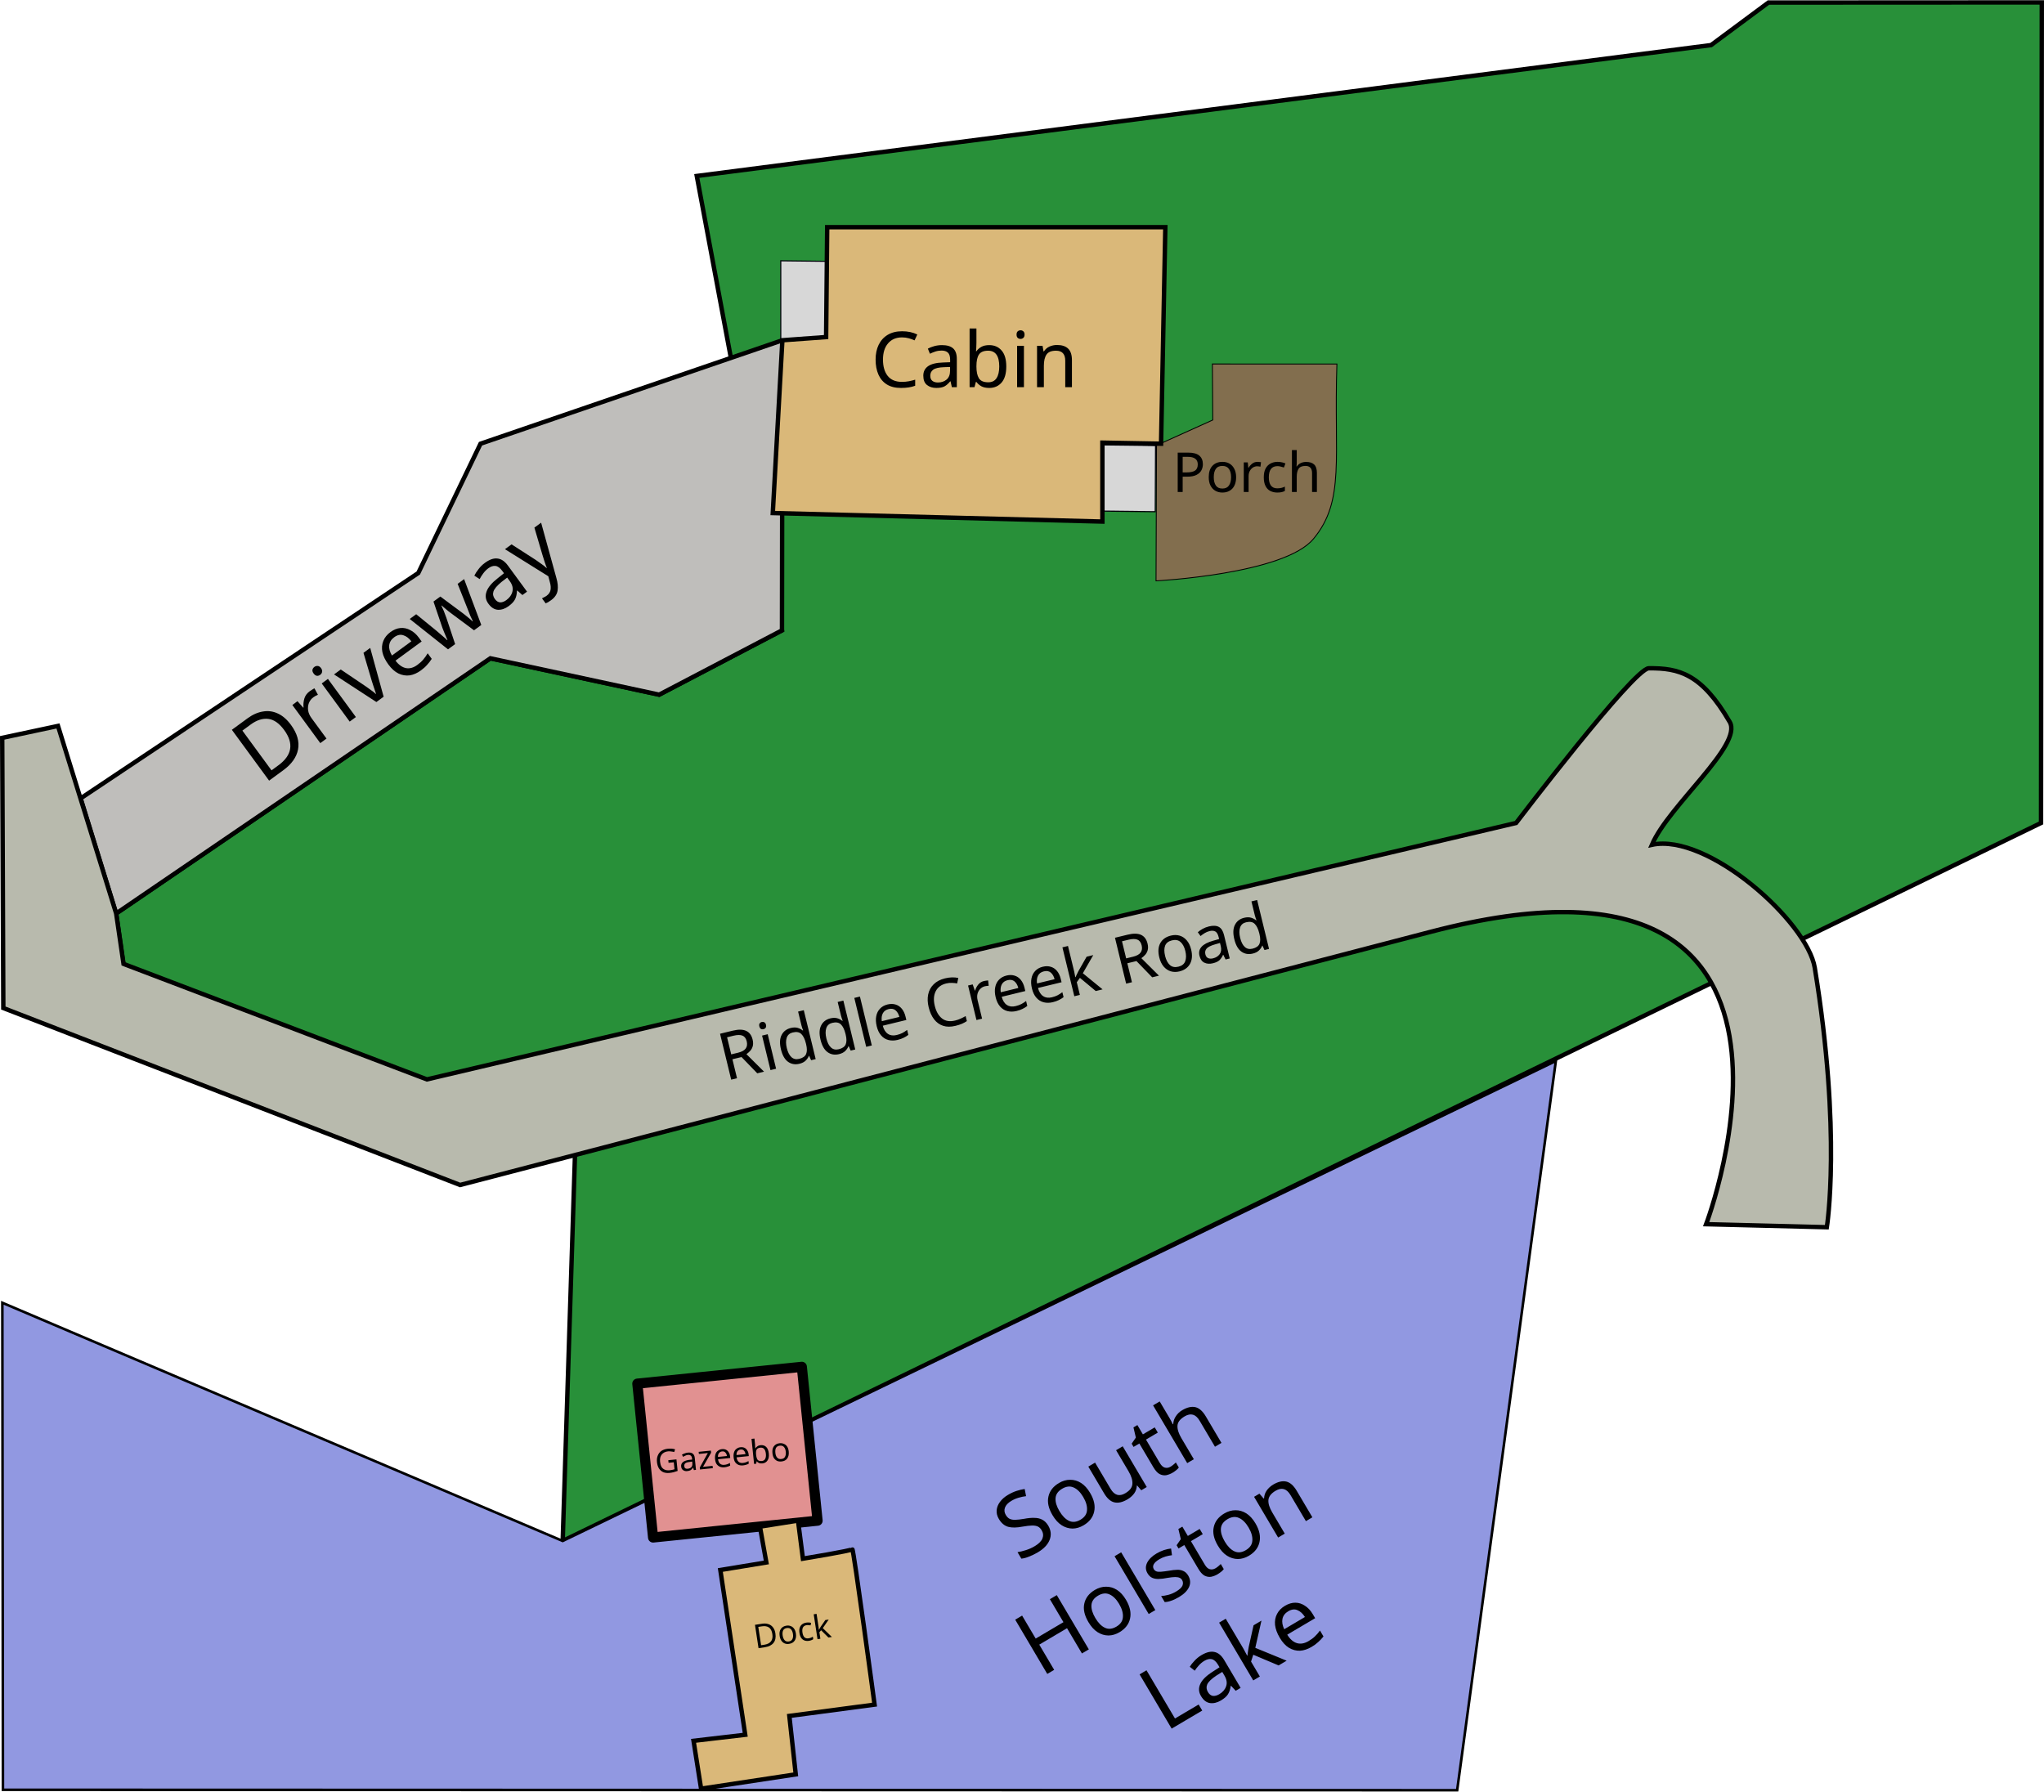
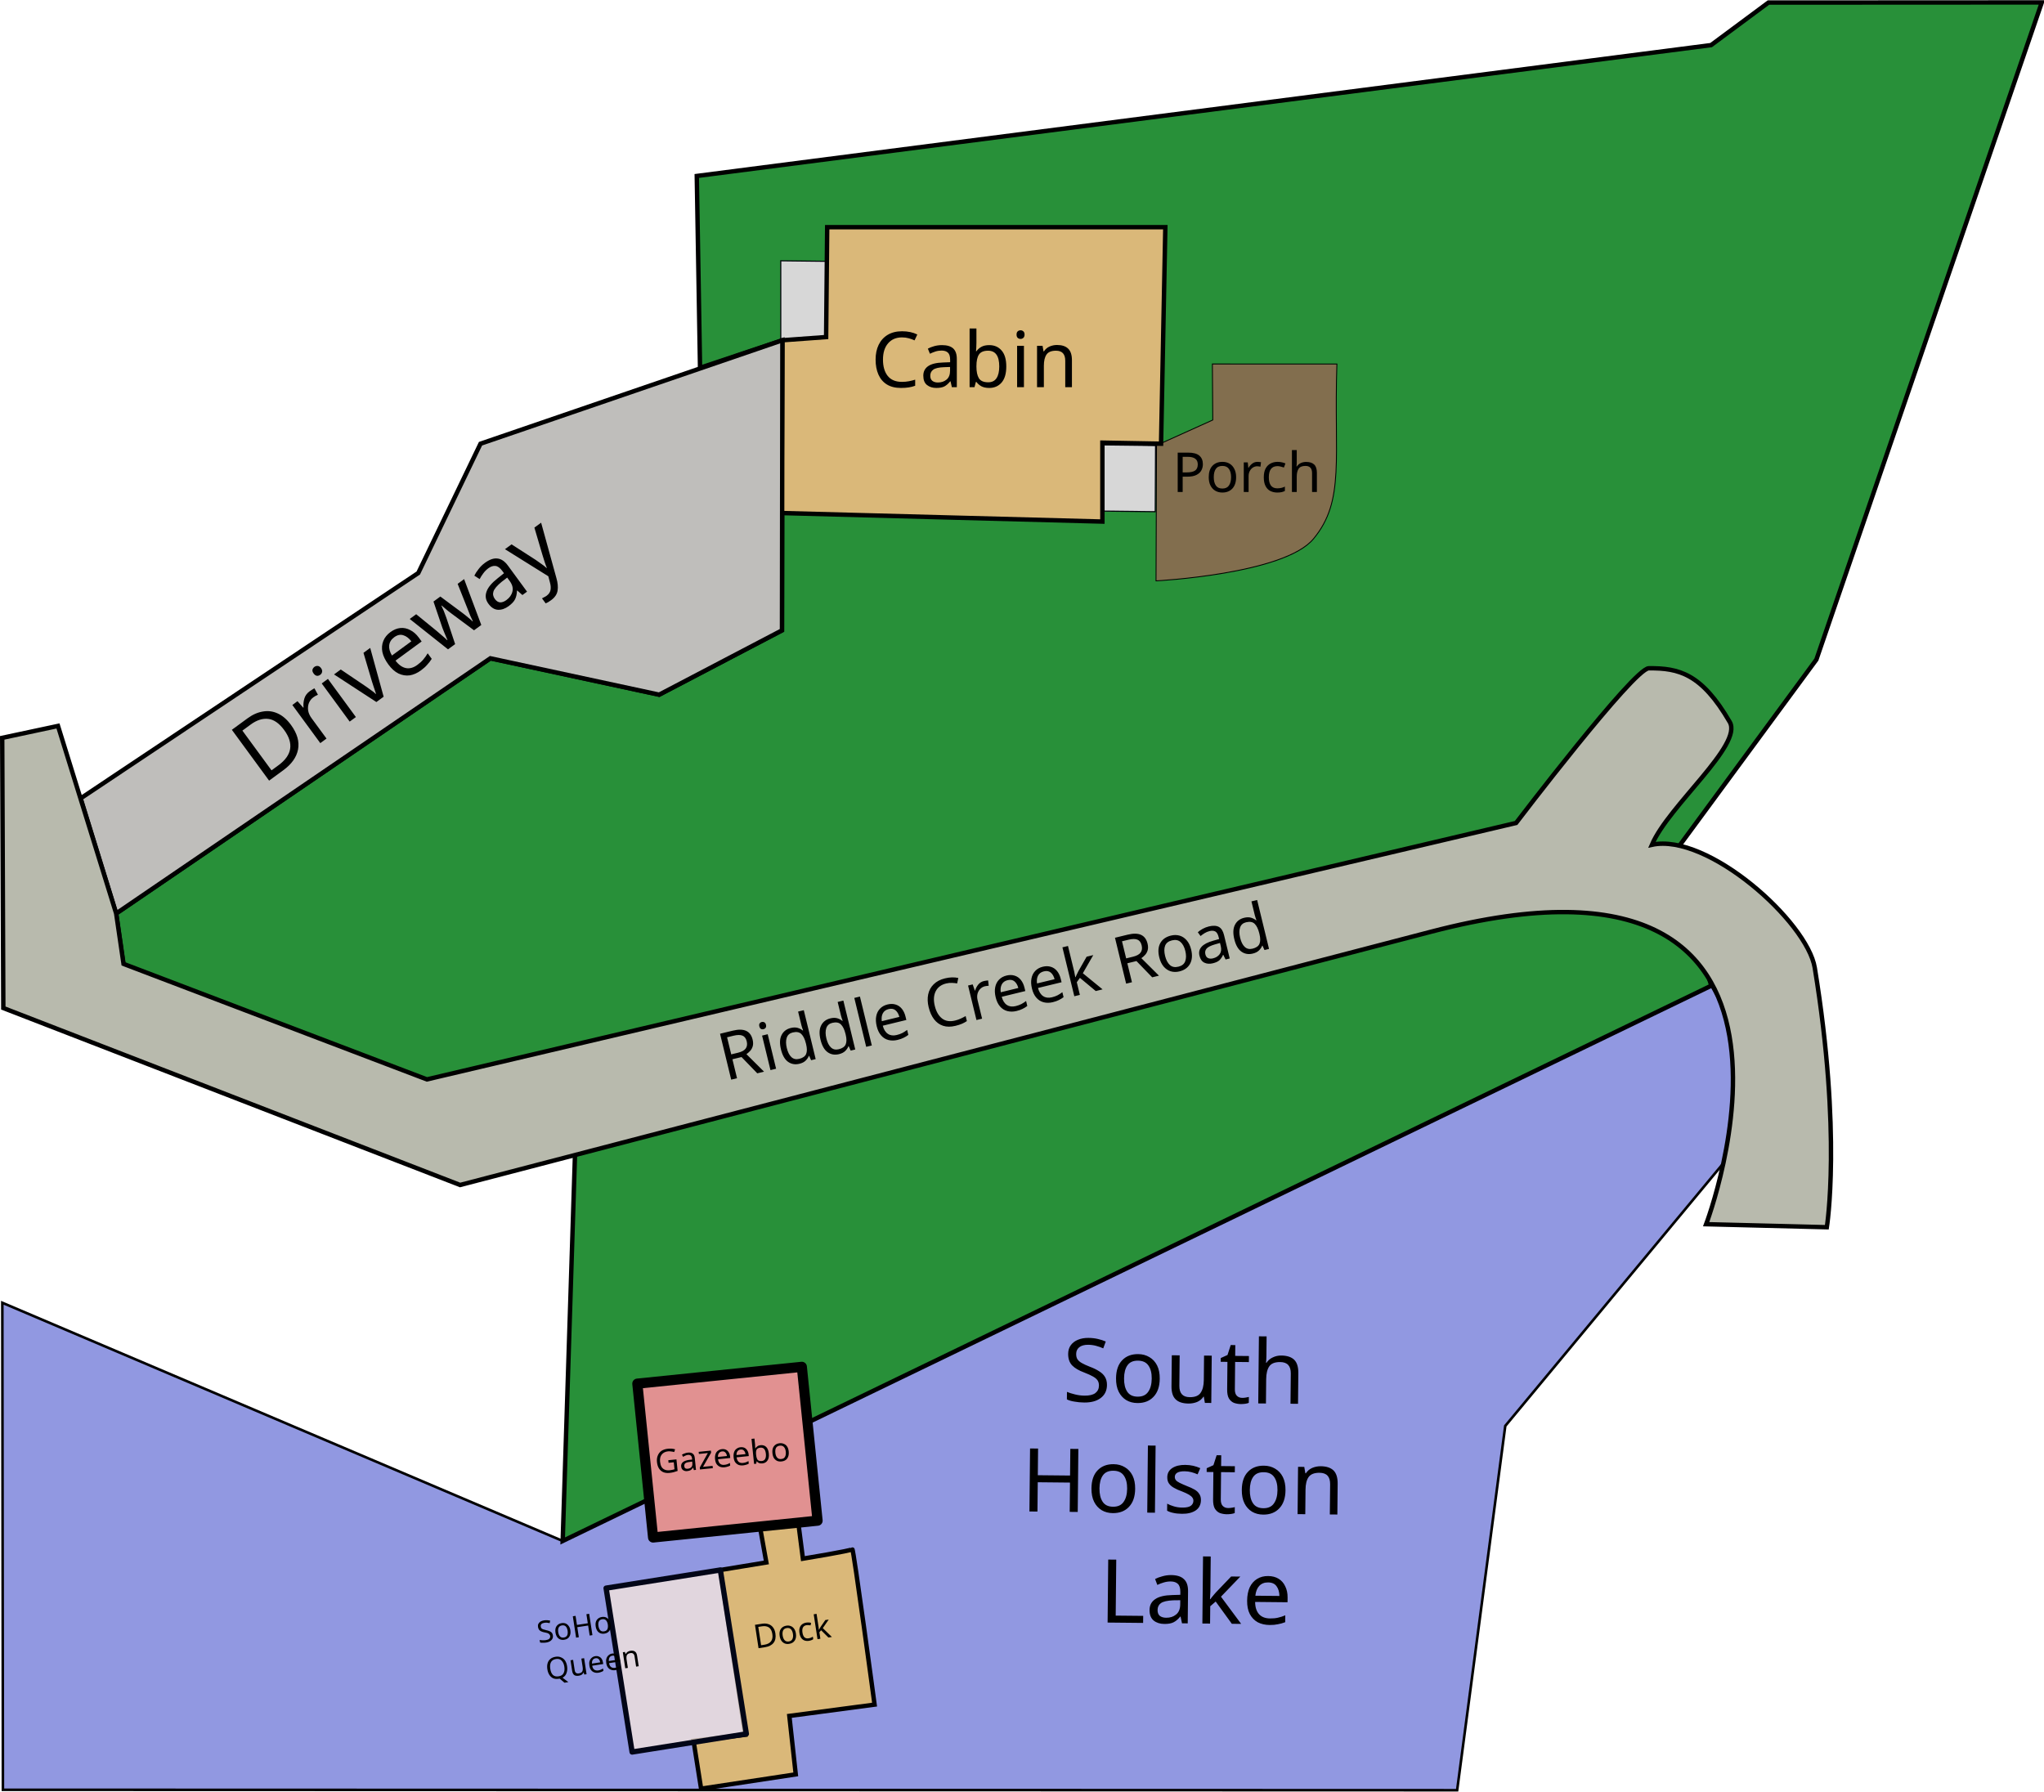
<svg xmlns="http://www.w3.org/2000/svg" xmlns:xlink="http://www.w3.org/1999/xlink" width="100%" height="100%" viewBox="0 0 195.115 171.002" version="1.1" id="665_Riddle_Creek">
  <defs id="defs1282" />
  <g id="property" transform="translate(-15.20612,-1.632789)" style="opacity:1">
-     <path style="display:inline;fill:#289039;fill-opacity:1;fill-rule:evenodd;stroke:#000000;stroke-width:0.421px;stroke-linecap:butt;stroke-linejoin:miter;stroke-opacity:1" d="m 81.719,18.433 8.133,43.379 -11.725,6.139 -16.113,-3.471 -35.719,24.36 1.676,11.772 31.305,8.056 11.083,-5.141 -1.44,45.216 141.119,-68.544 0.072,-78.336 -26.094,0.013 -5.475,4.061 z" id="land">
-       </path>
-     <g id="driveway" class="space">
-       <path id="path5539" d="M 26.295,88.84 62.015,64.48 78.128,67.951 89.852,61.812 89.891,34.116 61.075,43.993 55.134,56.337 22.904,77.851 Z" style="fill:#bfbebb;fill-opacity:1;fill-rule:evenodd;stroke:#000000;stroke-width:0.421px;stroke-linecap:butt;stroke-linejoin:miter;stroke-opacity:1" />
-       <text transform="rotate(-36.23241)" id="text5541" y="85.601" x="-12.84" style="font-style:normal;font-weight:normal;font-size:5.056px;line-height:0%;font-family:sans-serif;letter-spacing:0px;word-spacing:0px;fill:#000000;fill-opacity:1;stroke:none;stroke-width:0.421px;stroke-linecap:butt;stroke-linejoin:miter;stroke-opacity:1" xml:space="preserve">
-         <tspan style="font-size:8.426px;line-height:1.25;font-family:sans-serif;stroke-width:0.421px" y="85.601" x="-12.84" id="tspan5543">Driveway</tspan>
-       </text>
-     </g>
-     <g id="lake">
-       <path style="fill:#9198e1;fill-opacity:1;stroke:#000000;stroke-width:0.246;stroke-linecap:butt;stroke-linejoin:miter;stroke-miterlimit:4;stroke-dasharray:none;stroke-opacity:1" d="m 163.723,102.92 -9.42,69.62 -138.817,-0.042 -0.056,-46.493 53.489,22.738 z" id="path869" />
-       <text transform="rotate(-30.57536)" id="text5541-3" y="187.046" x="37.594" style="font-style:normal;font-weight:normal;font-size:5.056px;line-height:0%;font-family:sans-serif;letter-spacing:0px;word-spacing:0px;display:inline;fill:#000000;fill-opacity:1;stroke:none;stroke-width:0.421px;stroke-linecap:butt;stroke-linejoin:miter;stroke-opacity:1" xml:space="preserve">
-         <tspan style="font-size:8.426px;line-height:1.25;font-family:sans-serif;text-align:center;text-anchor:middle;stroke-width:0.421px" y="187.046" x="37.594" id="tspan5543-6">South</tspan>
-         <tspan style="font-size:8.426px;line-height:1.25;font-family:sans-serif;text-align:center;text-anchor:middle;stroke-width:0.421px" y="197.578" x="37.594" id="tspan889">Holston</tspan>
-         <tspan style="font-size:8.426px;line-height:1.25;font-family:sans-serif;text-align:center;text-anchor:middle;stroke-width:0.421px" y="208.111" x="37.594" id="tspan891">Lake</tspan>
-       </text>
-     </g>
-     <g style="display:inline" id="road" transform="matrix(0.421311,0,0,0.421311,97.96933,29.89238)">
-       <path id="path5807" d="m -183.303,97.419 13.182,42.495 1.672,11.424 68.737,26.173 246.772,-58.104 c 0,0 26.667,-35.023 30.069,-35.054 6.793,-0.063 11.973,1.203 18.342,12.171 3.023,5.206 -13.842,18.94 -17.638,27.825 12.61,-2.736 35.188,17.405 36.901,27.87 6.152,37.597 2.734,58.788 2.734,58.788 l -27.343,-0.684 c 0,0 34.808,-91.615 -62.206,-66.307 l -220.112,57.421 -103.497,-40.097 -0.25,-61.221 z" style="fill:#b8baad;fill-opacity:1;fill-rule:evenodd;stroke:#000000;stroke-width:1px;stroke-linecap:butt;stroke-linejoin:miter;stroke-opacity:1" />
-       <text transform="rotate(-13.66259)" id="text5809" y="165.273" x="-73.297" style="font-style:normal;font-weight:normal;line-height:0%;font-family:sans-serif;letter-spacing:0px;word-spacing:0px;fill:#000000;fill-opacity:1;stroke:none;stroke-width:1px;stroke-linecap:butt;stroke-linejoin:miter;stroke-opacity:1" xml:space="preserve">
-         <tspan style="font-size:15px;line-height:1.25;font-family:sans-serif" y="165.273" x="-73.297" id="tspan5811">Riddle Creek Road</tspan>
-       </text>
-     </g>
-     <g id="porch" transform="matrix(0.421311,0,0,0.421311,97.14604,32.15545)" style="display:inline" class="space">
-       <path id="path3789" d="m 67.549,28.471 12.748,-5.749 -0.091,-12.692 28.212,0.011 c -0.722,21.295 1.925,30.906 -5.321,39.624 -6.659,8.012 -35.661,9.51 -35.661,9.51 z" style="display:inline;fill:#826e4e;fill-opacity:1;stroke:#000000;stroke-width:0.2;stroke-linecap:butt;stroke-linejoin:miter;stroke-miterlimit:4;stroke-dasharray:none;stroke-opacity:1" />
-       <text xml:space="preserve" style="font-style:normal;font-weight:normal;line-height:0%;font-family:sans-serif;letter-spacing:0px;word-spacing:0px;display:inline;fill:#000000;fill-opacity:1;stroke:none;stroke-width:1px;stroke-linecap:butt;stroke-linejoin:miter;stroke-opacity:1" x="71.129" y="39.036" id="text5439">
-         <tspan id="tspan5441" x="71.129" y="39.036" style="font-size:12.5px;line-height:1.25;font-family:sans-serif">Porch</tspan>
-       </text>
-     </g>
-     <g xlink:href="floorplan.svg" class="parent" id="g874">
-       <path style="display:inline;fill:#d7d7d7;stroke:#000009;stroke-width:0.105;stroke-miterlimit:4;stroke-dasharray:none;stroke-opacity:1" d="m 89.737,26.53 0,23.54 35.744,0.413 0.032,-6.32 -28.856,-0.333 -0.082,-17.221 z" id="patio" />
-       <g style="display:inline" id="building" transform="matrix(0.421311,0,0,0.421311,97.55769,31.02391)">
-         <path id="path5456" d="m -18.198,7.339 -2.175,39.152 74.68,1.933 V 30.54 L 67.599,30.782 68.566,-18.279 H -8.047 L -8.289,6.614 Z" style="fill:#dab879;fill-opacity:1;fill-rule:evenodd;stroke:#000000;stroke-width:1px;stroke-linecap:butt;stroke-linejoin:miter;stroke-opacity:1" />
-         <text id="text5458" y="17.973" x="1.861" style="font-style:normal;font-weight:normal;line-height:0%;font-family:sans-serif;letter-spacing:0px;word-spacing:0px;fill:#000000;fill-opacity:1;stroke:none;stroke-width:1px;stroke-linecap:butt;stroke-linejoin:miter;stroke-opacity:1" xml:space="preserve">
-           <tspan style="font-size:17.5px;line-height:1.25;font-family:sans-serif" y="17.973" x="1.861" id="tspan5460">Cabin</tspan>
+     <g id="layer114" style="display:inline">
+       <g id="lake" style="opacity:1">
+         <path style="fill:#9198e1;fill-opacity:1;stroke:#000000;stroke-width:0.246;stroke-linecap:butt;stroke-linejoin:miter;stroke-miterlimit:4;stroke-dasharray:none;stroke-opacity:1" d="m 178.567,95.732 3.581,6.348 -0.983,8.859 -22.269,26.821 -4.595,34.779 -138.817,-0.042 -0.056,-46.493 53.489,22.738 z" id="path869" />
+         <text transform="rotate(0.5677888)" id="text5541-3" y="134.263" x="136.779" style="font-style:normal;font-weight:normal;font-size:5.056px;line-height:0%;font-family:sans-serif;letter-spacing:0px;word-spacing:0px;display:inline;fill:#000000;fill-opacity:1;stroke:none;stroke-width:0.421px;stroke-linecap:butt;stroke-linejoin:miter;stroke-opacity:1" xml:space="preserve">
+           <tspan style="font-size:8.426px;line-height:1.25;font-family:sans-serif;text-align:center;text-anchor:middle;stroke-width:0.421px" y="134.263" x="136.779" id="tspan5543-6">South</tspan>
+           <tspan style="font-size:8.426px;line-height:1.25;font-family:sans-serif;text-align:center;text-anchor:middle;stroke-width:0.421px" y="144.796" x="136.779" id="tspan889">Holston</tspan>
+           <tspan style="font-size:8.426px;line-height:1.25;font-family:sans-serif;text-align:center;text-anchor:middle;stroke-width:0.421px" y="155.329" x="136.779" id="tspan891">Lake</tspan>
        </text>
      </g>
    </g>
-     <g id="gazeebo" class="space">
-       <rect transform="rotate(-5.839382)" y="140.768" x="62.046" height="14.764" width="15.783" id="rect5402" style="fill:#e19191;fill-opacity:1;fill-rule:nonzero;stroke:#000000;stroke-width:0.969;stroke-linejoin:round;stroke-miterlimit:4;stroke-dasharray:none;stroke-opacity:1" />
-       <text transform="rotate(-5.839382)" id="text5404" y="149.525" x="62.962" style="font-style:normal;font-weight:normal;font-size:5.056px;line-height:0%;font-family:sans-serif;letter-spacing:0px;word-spacing:0px;fill:#000000;fill-opacity:1;stroke:none;stroke-width:0.169;stroke-linecap:butt;stroke-linejoin:miter;stroke-miterlimit:4;stroke-dasharray:none;stroke-opacity:1" xml:space="preserve">
-         <tspan style="font-size:3.16px;line-height:1.25;font-family:sans-serif;stroke-width:0.169;stroke-miterlimit:4;stroke-dasharray:none" y="149.525" x="62.962" id="tspan5406">Gazeebo</tspan>
-       </text>
+     <g id="layer108">
+       <g id="layer113" style="display:inline">
+         <path style="display:inline;opacity:1;fill:#289039;fill-opacity:1;fill-rule:evenodd;stroke:#000000;stroke-width:0.421px;stroke-linecap:butt;stroke-linejoin:miter;stroke-opacity:1" d="m 81.719,18.433 0.311,18.311 7.86,-2.627 -0.038,27.696 -11.725,6.139 -16.113,-3.471 -35.719,24.36 1.676,11.772 31.305,8.056 11.083,-5.141 -1.44,45.216 109.648,-53.012 -3.884,-12.224 13.911,-18.908 21.517,-62.736 -26.094,0.013 -5.475,4.061 z" id="land">
+           </path>
+       </g>
+       <g id="layer109">
+         <g id="porch" transform="matrix(0.421311,0,0,0.421311,97.14604,32.15545)" style="display:inline;opacity:1" class="space">
+           <path id="path3789" d="m 67.549,28.471 12.748,-5.749 -0.091,-12.692 28.212,0.011 c -0.722,21.295 1.925,30.906 -5.321,39.624 -6.659,8.012 -35.661,9.51 -35.661,9.51 z" style="display:inline;fill:#826e4e;fill-opacity:1;stroke:#000000;stroke-width:0.2;stroke-linecap:butt;stroke-linejoin:miter;stroke-miterlimit:4;stroke-dasharray:none;stroke-opacity:1" />
+           <text xml:space="preserve" style="font-style:normal;font-weight:normal;line-height:0%;font-family:sans-serif;letter-spacing:0px;word-spacing:0px;display:inline;fill:#000000;fill-opacity:1;stroke:none;stroke-width:1px;stroke-linecap:butt;stroke-linejoin:miter;stroke-opacity:1" x="71.129" y="39.036" id="text5439">
+             <tspan id="tspan5441" x="71.129" y="39.036" style="font-size:12.5px;line-height:1.25;font-family:sans-serif">Porch</tspan>
+           </text>
+         </g>
+       </g>
+       <g id="layer110">
+         <g xlink:href="floorplan.svg" style="opacity:1" class="parent" id="cabin">
+           <path style="display:inline;fill:#d7d7d7;stroke:#000009;stroke-width:0.105;stroke-miterlimit:4;stroke-dasharray:none;stroke-opacity:1" d="m 89.737,26.53 v 23.54 l 35.744,0.413 0.032,-6.32 -28.856,-0.333 -0.082,-17.221 z" id="patio" />
+           <g style="display:inline" id="building" transform="matrix(0.421311,0,0,0.421311,97.55769,31.02391)">
+             <path id="path5456" d="m -18.198,7.339 -0.167,39.152 72.671,1.933 V 30.54 L 67.599,30.782 68.566,-18.279 H -8.047 L -8.289,6.614 Z" style="fill:#dab879;fill-opacity:1;fill-rule:evenodd;stroke:#000000;stroke-width:1px;stroke-linecap:butt;stroke-linejoin:miter;stroke-opacity:1" />
+             <text id="text5458" y="17.973" x="1.861" style="font-style:normal;font-weight:normal;line-height:0%;font-family:sans-serif;letter-spacing:0px;word-spacing:0px;fill:#000000;fill-opacity:1;stroke:none;stroke-width:1px;stroke-linecap:butt;stroke-linejoin:miter;stroke-opacity:1" xml:space="preserve">
+               <tspan style="font-size:17.5px;line-height:1.25;font-family:sans-serif" y="17.973" x="1.861" id="tspan5460">Cabin</tspan>
+             </text>
+           </g>
+         </g>
+       </g>
+       <g id="layer111">
+         <g id="driveway" class="space" style="opacity:1">
+           <path id="path5539" d="M 26.295,88.84 62.015,64.48 78.128,67.951 89.852,61.812 89.891,34.116 61.075,43.993 55.134,56.337 22.904,77.851 Z" style="fill:#bfbebb;fill-opacity:1;fill-rule:evenodd;stroke:#000000;stroke-width:0.421px;stroke-linecap:butt;stroke-linejoin:miter;stroke-opacity:1" />
+           <text transform="rotate(-36.23241)" id="text5541" y="85.601" x="-12.84" style="font-style:normal;font-weight:normal;font-size:5.056px;line-height:0%;font-family:sans-serif;letter-spacing:0px;word-spacing:0px;fill:#000000;fill-opacity:1;stroke:none;stroke-width:0.421px;stroke-linecap:butt;stroke-linejoin:miter;stroke-opacity:1" xml:space="preserve">
+             <tspan style="font-size:8.426px;line-height:1.25;font-family:sans-serif;stroke-width:0.421px" y="85.601" x="-12.84" id="tspan5543">Driveway</tspan>
+           </text>
+         </g>
+       </g>
+       <g id="layer115">
+         <g id="layer117">
+           <g transform="matrix(0.421311,0,0,0.421311,97.55769,31.02389)" style="opacity:1;display:inline" id="dock" class="space">
+             <path id="path5413" d="m -23.349,271.268 0.619,8.223 -10.544,0.639 1.811,37.72 -11.785,0.169 0.596,10.969 21.666,-1.048 -0.098,-13.323 19.472,-0.585 c 0,0 -1.144,-35.848 -1.434,-35.535 -0.29,0.314 -11.353,0.986 -11.353,0.986 l -0.227,-8.698 z" style="display:inline;fill:#dab879;fill-opacity:1;fill-rule:evenodd;stroke:#000000;stroke-width:1px;stroke-linecap:butt;stroke-linejoin:miter;stroke-miterlimit:4;stroke-dasharray:none;stroke-opacity:1" transform="rotate(-5.839381,24.69544,273.0977)" />
+             <text xml:space="preserve" style="font-style:normal;font-weight:normal;line-height:0%;font-family:sans-serif;letter-spacing:0px;word-spacing:0px;display:inline;fill:#000000;fill-opacity:1;stroke:none;stroke-width:0.4;stroke-linecap:butt;stroke-linejoin:miter;stroke-miterlimit:4;stroke-dasharray:none;stroke-opacity:1" x="-69.999" y="296.65" id="text5404-3" transform="rotate(-8.699581)">
+               <tspan id="tspan5406-6" x="-69.999" y="296.65" style="font-size:7.5px;line-height:1.25;font-family:sans-serif;stroke-width:0.4;stroke-miterlimit:4;stroke-dasharray:none">Dock</tspan>
+             </text>
+           </g>
+         </g>
+         <g id="layer118">
+           <g id="soho-queen" class="space" style="opacity:1">
+             <rect style="fill:#ffeddd;fill-opacity:0.73;stroke:#020617;stroke-width:0.507;stroke-linecap:round;stroke-linejoin:round" id="rect729" width="11.041" height="15.842" x="48.135" y="162.806" transform="rotate(-9.019607)" />
+             <text xml:space="preserve" style="font-style:normal;font-weight:normal;font-size:4.617px;line-height:0%;font-family:sans-serif;letter-spacing:0px;word-spacing:0px;display:inline;opacity:1;fill:#000000;fill-opacity:1;stroke:none;stroke-width:0.154;stroke-linecap:butt;stroke-linejoin:miter;stroke-miterlimit:4;stroke-dasharray:none;stroke-opacity:1" x="54.494" y="166.771" id="text5404-3-6" transform="rotate(-8.699581)">
+               <tspan id="tspan5406-6-7" x="54.494" y="166.771" style="font-size:2.885px;line-height:1.25;font-family:sans-serif;text-align:center;text-anchor:middle;stroke-width:0.154;stroke-miterlimit:4;stroke-dasharray:none">SoHo</tspan>
+               <tspan x="54.494" y="170.377" style="font-size:2.885px;line-height:1.25;font-family:sans-serif;text-align:center;text-anchor:middle;stroke-width:0.154;stroke-miterlimit:4;stroke-dasharray:none" id="tspan749">Queen</tspan>
+             </text>
+           </g>
+         </g>
+       </g>
+       <g id="layer116">
+         <g id="gazeebo" class="space" style="opacity:1">
+           <rect transform="rotate(-5.839382)" y="140.768" x="62.046" height="14.764" width="15.783" id="rect5402" style="fill:#e19191;fill-opacity:1;fill-rule:nonzero;stroke:#000000;stroke-width:0.969;stroke-linejoin:round;stroke-miterlimit:4;stroke-dasharray:none;stroke-opacity:1" />
+           <text transform="rotate(-5.839382)" id="text5404" y="149.525" x="62.962" style="font-style:normal;font-weight:normal;font-size:5.056px;line-height:0%;font-family:sans-serif;letter-spacing:0px;word-spacing:0px;fill:#000000;fill-opacity:1;stroke:none;stroke-width:0.169;stroke-linecap:butt;stroke-linejoin:miter;stroke-miterlimit:4;stroke-dasharray:none;stroke-opacity:1" xml:space="preserve">
+             <tspan style="font-size:3.16px;line-height:1.25;font-family:sans-serif;stroke-width:0.169;stroke-miterlimit:4;stroke-dasharray:none" y="149.525" x="62.962" id="tspan5406">Gazeebo</tspan>
+           </text>
+         </g>
+       </g>
    </g>
-     <g transform="matrix(0.421311,0,0,0.421311,97.55769,31.0239)" style="display:inline" id="dock" class="space">
-       <path id="path5413" d="m -23.349,271.268 0.619,8.223 -10.544,0.639 1.811,37.72 -11.785,0.169 0.596,10.969 21.666,-1.048 -0.098,-13.323 19.472,-0.585 c 0,0 -1.144,-35.848 -1.434,-35.535 -0.29,0.314 -11.353,0.986 -11.353,0.986 l -0.227,-8.698 z" style="display:inline;fill:#dab879;fill-opacity:1;fill-rule:evenodd;stroke:#000000;stroke-width:1px;stroke-linecap:butt;stroke-linejoin:miter;stroke-miterlimit:4;stroke-dasharray:none;stroke-opacity:1" transform="rotate(-5.839381,24.69544,273.0977)" />
-       <text xml:space="preserve" style="font-style:normal;font-weight:normal;line-height:0%;font-family:sans-serif;letter-spacing:0px;word-spacing:0px;display:inline;fill:#000000;fill-opacity:1;stroke:none;stroke-width:0.4;stroke-linecap:butt;stroke-linejoin:miter;stroke-miterlimit:4;stroke-dasharray:none;stroke-opacity:1" x="-69.999" y="296.65" id="text5404-3" transform="rotate(-8.699581)">
-         <tspan id="tspan5406-6" x="-69.999" y="296.65" style="font-size:7.5px;line-height:1.25;font-family:sans-serif;stroke-width:0.4;stroke-miterlimit:4;stroke-dasharray:none">Dock</tspan>
-       </text>
+     <g id="layer112">
+       <g style="opacity:1;display:inline" id="road" transform="matrix(0.421311,0,0,0.421311,97.96933,29.89238)">
+         <path id="path5807" d="m -183.303,97.419 13.182,42.495 1.672,11.424 68.737,26.173 246.772,-58.104 c 0,0 26.667,-35.023 30.069,-35.054 6.793,-0.063 11.973,1.203 18.342,12.171 3.023,5.206 -13.842,18.94 -17.638,27.825 12.61,-2.736 35.188,17.405 36.901,27.87 6.152,37.597 2.734,58.788 2.734,58.788 l -27.343,-0.684 c 0,0 34.808,-91.615 -62.206,-66.307 l -220.112,57.421 -103.497,-40.097 -0.25,-61.221 z" style="fill:#b8baad;fill-opacity:1;fill-rule:evenodd;stroke:#000000;stroke-width:1px;stroke-linecap:butt;stroke-linejoin:miter;stroke-opacity:1" />
+         <text transform="rotate(-13.66259)" id="text5809" y="165.273" x="-73.297" style="font-style:normal;font-weight:normal;line-height:0%;font-family:sans-serif;letter-spacing:0px;word-spacing:0px;fill:#000000;fill-opacity:1;stroke:none;stroke-width:1px;stroke-linecap:butt;stroke-linejoin:miter;stroke-opacity:1" xml:space="preserve">
+           <tspan style="font-size:15px;line-height:1.25;font-family:sans-serif" y="165.273" x="-73.297" id="tspan5811">Riddle Creek Road</tspan>
+         </text>
+       </g>
    </g>
  </g>
</svg>
